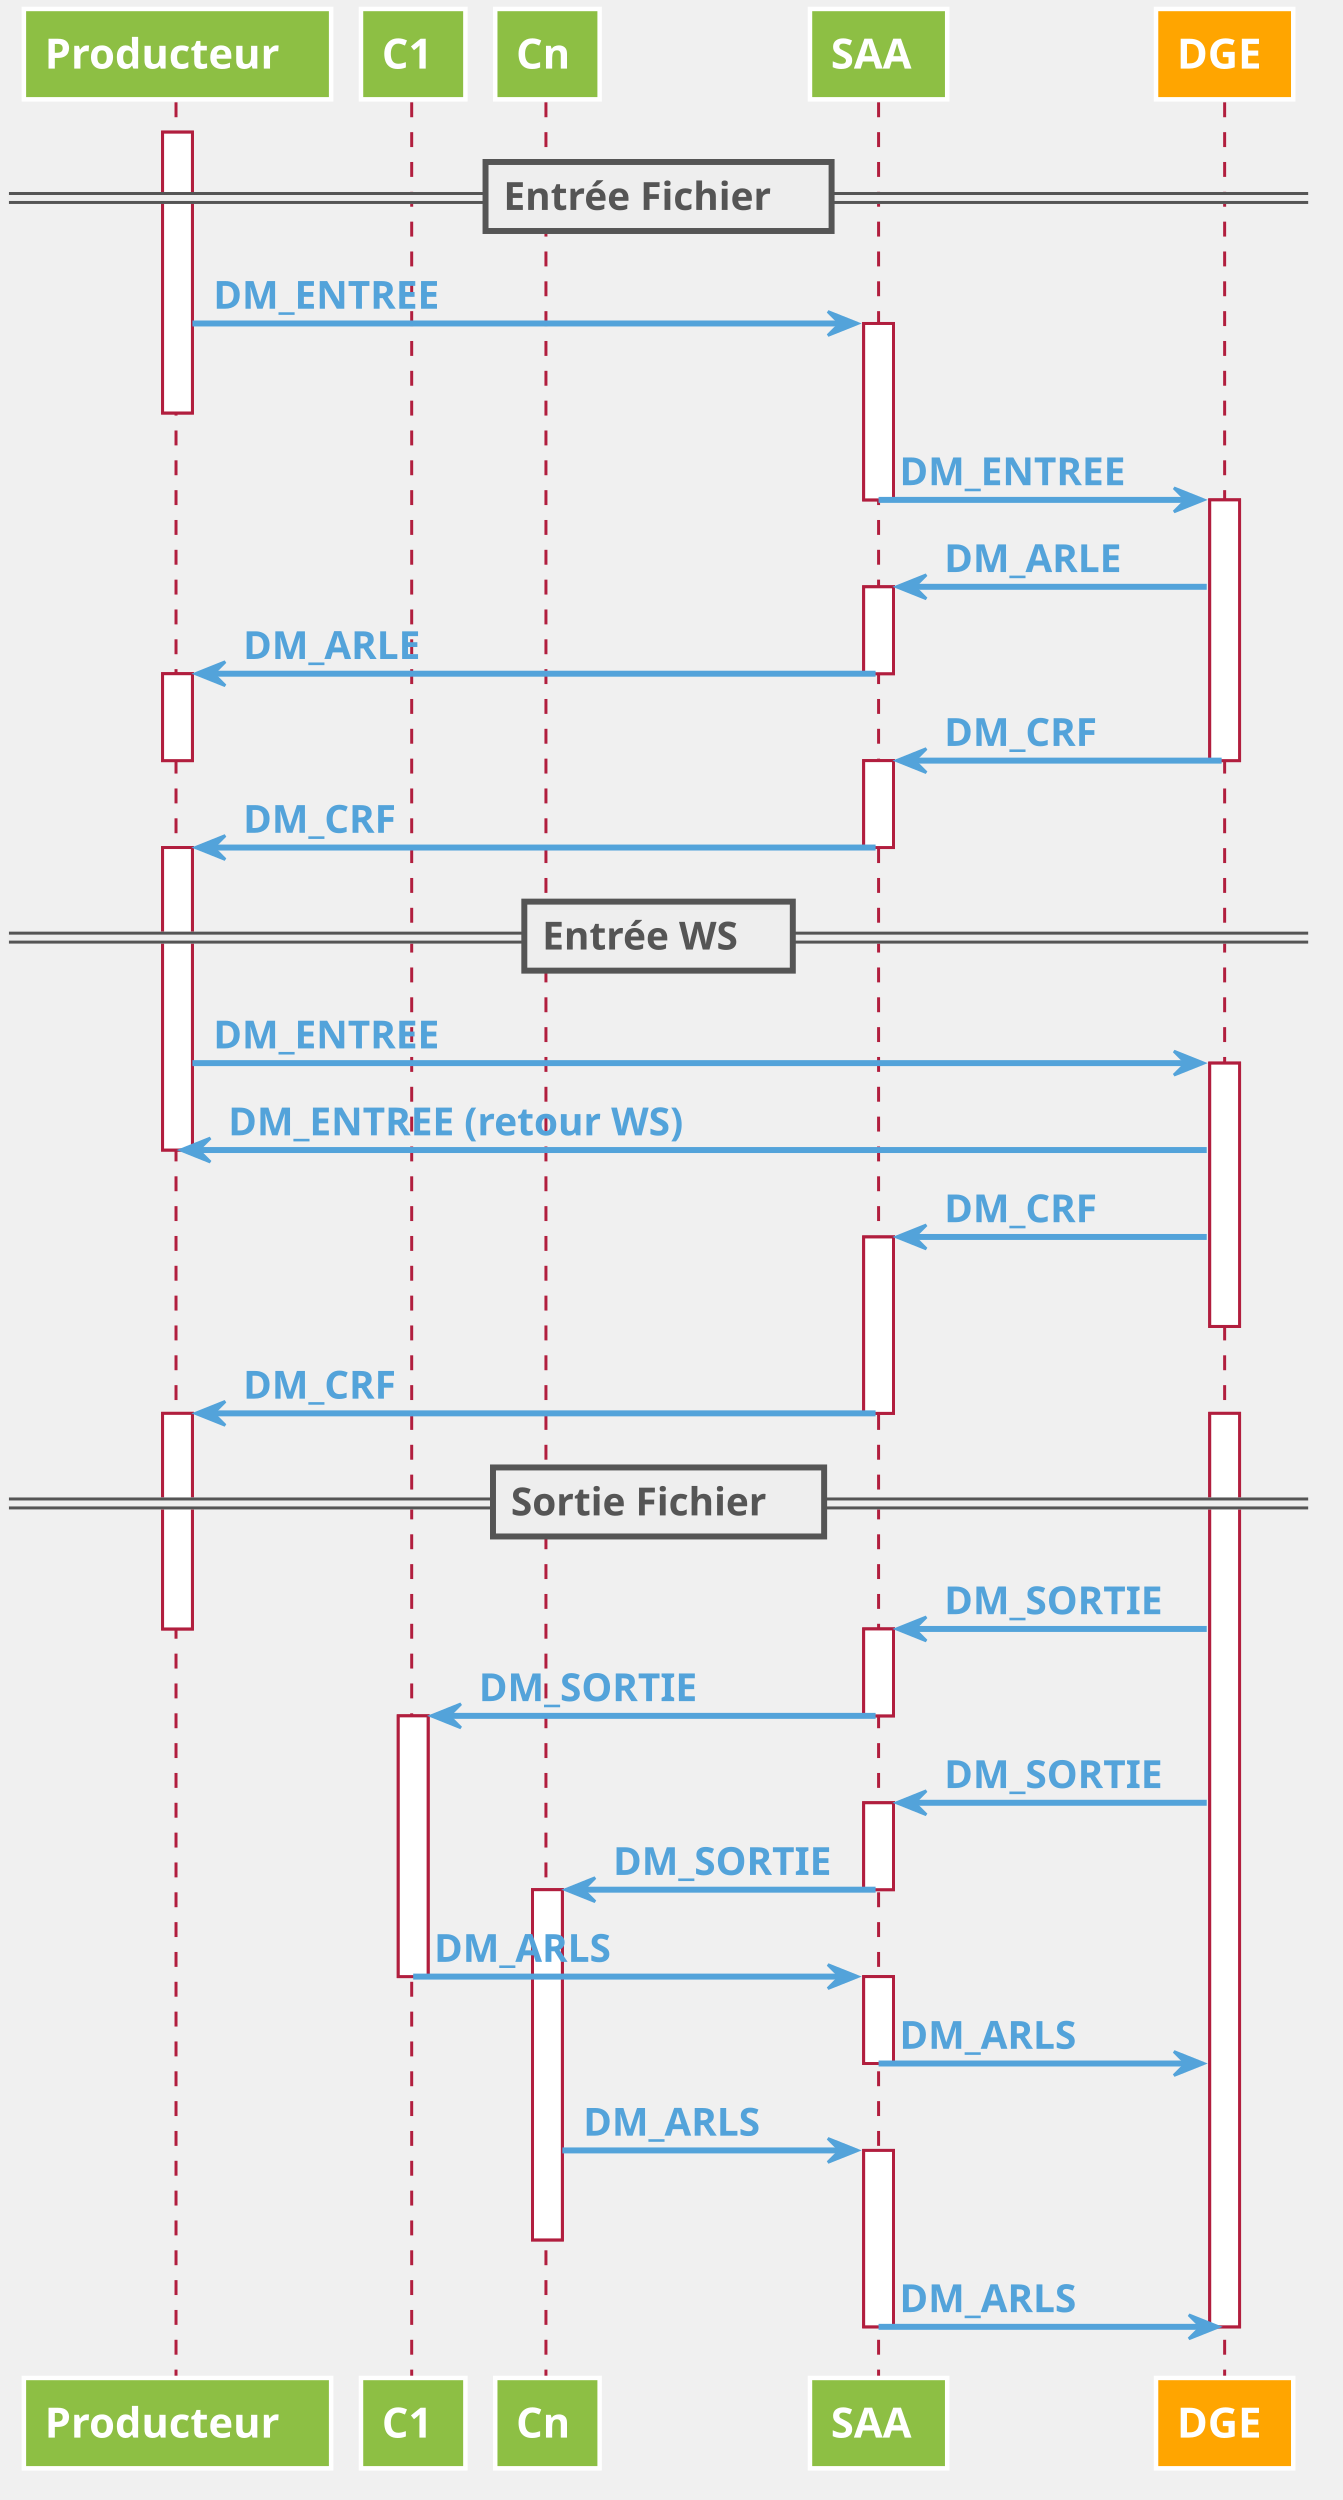
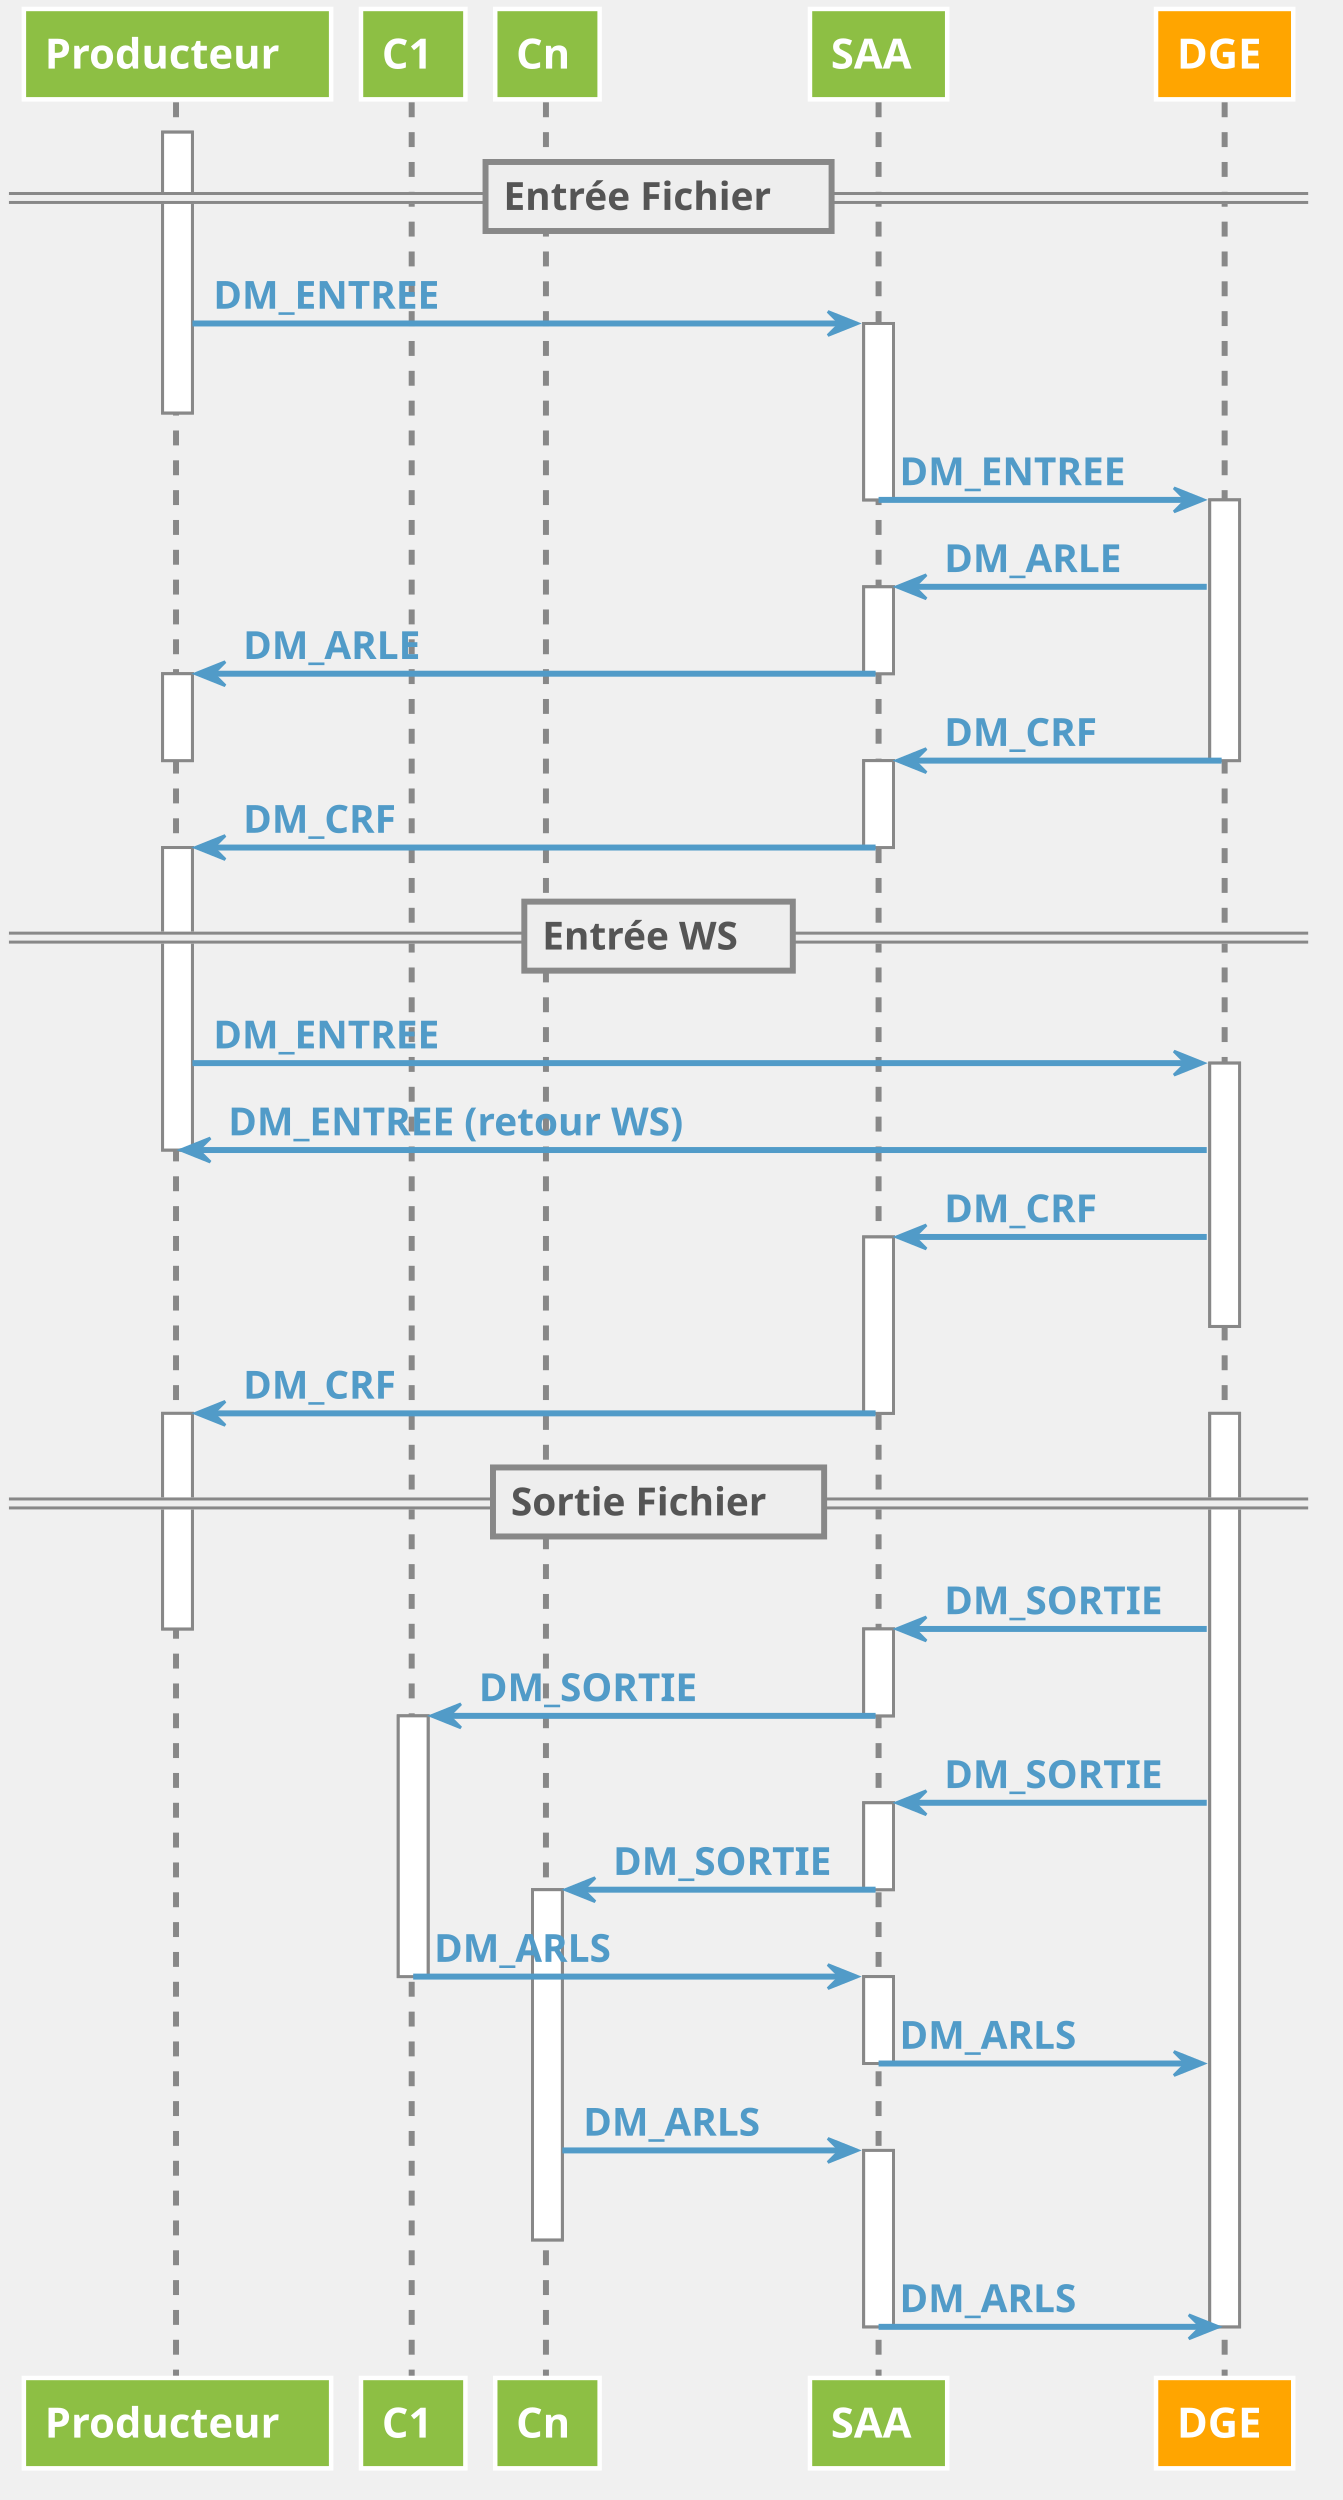
<svg xmlns="http://www.w3.org/2000/svg" contentScriptType="application/ecmascript" contentStyleType="text/css" height="838px" preserveAspectRatio="none" style="width:450px;height:838px;" version="1.1" viewBox="0 0 450 838" width="450px" zoomAndPan="magnify">
  <defs />
  <g>
-     <rect fill="#FFFFFF" height="94.133" style="stroke: #B11E3E; stroke-width: 1.0;" width="10" x="54.5" y="44.297" />
-     <rect fill="#FFFFFF" height="29.133" style="stroke: #B11E3E; stroke-width: 1.0;" width="10" x="54.5" y="225.828" />
-     <rect fill="#FFFFFF" height="101.398" style="stroke: #B11E3E; stroke-width: 1.0;" width="10" x="54.5" y="284.094" />
-     <rect fill="#FFFFFF" height="72.266" style="stroke: #B11E3E; stroke-width: 1.0;" width="10" x="54.5" y="473.758" />
-     <rect fill="#FFFFFF" height="87.398" style="stroke: #B11E3E; stroke-width: 1.0;" width="10" x="133.5" y="575.156" />
-     <rect fill="#FFFFFF" height="117.398" style="stroke: #B11E3E; stroke-width: 1.0;" width="10" x="178.5" y="633.422" />
-     <rect fill="#FFFFFF" height="59.133" style="stroke: #B11E3E; stroke-width: 1.0;" width="10" x="289.5" y="108.43" />
-     <rect fill="#FFFFFF" height="29.133" style="stroke: #B11E3E; stroke-width: 1.0;" width="10" x="289.5" y="196.695" />
-     <rect fill="#FFFFFF" height="29.133" style="stroke: #B11E3E; stroke-width: 1.0;" width="10" x="289.5" y="254.961" />
-     <rect fill="#FFFFFF" height="59.133" style="stroke: #B11E3E; stroke-width: 1.0;" width="10" x="289.5" y="414.625" />
-     <rect fill="#FFFFFF" height="29.133" style="stroke: #B11E3E; stroke-width: 1.0;" width="10" x="289.5" y="546.023" />
-     <rect fill="#FFFFFF" height="29.133" style="stroke: #B11E3E; stroke-width: 1.0;" width="10" x="289.5" y="604.289" />
-     <rect fill="#FFFFFF" height="29.133" style="stroke: #B11E3E; stroke-width: 1.0;" width="10" x="289.5" y="662.555" />
-     <rect fill="#FFFFFF" height="59.133" style="stroke: #B11E3E; stroke-width: 1.0;" width="10" x="289.5" y="720.82" />
-     <rect fill="#FFFFFF" height="87.398" style="stroke: #B11E3E; stroke-width: 1.0;" width="10" x="405.5" y="167.562" />
-     <rect fill="#FFFFFF" height="88.266" style="stroke: #B11E3E; stroke-width: 1.0;" width="10" x="405.5" y="356.359" />
-     <rect fill="#FFFFFF" height="306.195" style="stroke: #B11E3E; stroke-width: 1.0;" width="10" x="405.5" y="473.758" />
-     <line style="stroke: #B11E3E; stroke-width: 1.0; stroke-dasharray: 5.0,5.0;" x1="59" x2="59" y1="34.297" y2="798.086" />
-     <line style="stroke: #B11E3E; stroke-width: 1.0; stroke-dasharray: 5.0,5.0;" x1="138" x2="138" y1="34.297" y2="798.086" />
-     <line style="stroke: #B11E3E; stroke-width: 1.0; stroke-dasharray: 5.0,5.0;" x1="183" x2="183" y1="34.297" y2="798.086" />
-     <line style="stroke: #B11E3E; stroke-width: 1.0; stroke-dasharray: 5.0,5.0;" x1="294.5" x2="294.5" y1="34.297" y2="798.086" />
-     <line style="stroke: #B11E3E; stroke-width: 1.0; stroke-dasharray: 5.0,5.0;" x1="410.5" x2="410.5" y1="34.297" y2="798.086" />
+     <rect fill="#FFFFFF" height="94.133" style="stroke: #888888; stroke-width: 1.0;" width="10" x="54.5" y="44.297" />
+     <rect fill="#FFFFFF" height="29.133" style="stroke: #888888; stroke-width: 1.0;" width="10" x="54.5" y="225.828" />
+     <rect fill="#FFFFFF" height="101.398" style="stroke: #888888; stroke-width: 1.0;" width="10" x="54.5" y="284.094" />
+     <rect fill="#FFFFFF" height="72.266" style="stroke: #888888; stroke-width: 1.0;" width="10" x="54.5" y="473.758" />
+     <rect fill="#FFFFFF" height="87.398" style="stroke: #888888; stroke-width: 1.0;" width="10" x="133.5" y="575.156" />
+     <rect fill="#FFFFFF" height="117.398" style="stroke: #888888; stroke-width: 1.0;" width="10" x="178.5" y="633.422" />
+     <rect fill="#FFFFFF" height="59.133" style="stroke: #888888; stroke-width: 1.0;" width="10" x="289.5" y="108.43" />
+     <rect fill="#FFFFFF" height="29.133" style="stroke: #888888; stroke-width: 1.0;" width="10" x="289.5" y="196.695" />
+     <rect fill="#FFFFFF" height="29.133" style="stroke: #888888; stroke-width: 1.0;" width="10" x="289.5" y="254.961" />
+     <rect fill="#FFFFFF" height="59.133" style="stroke: #888888; stroke-width: 1.0;" width="10" x="289.5" y="414.625" />
+     <rect fill="#FFFFFF" height="29.133" style="stroke: #888888; stroke-width: 1.0;" width="10" x="289.5" y="546.023" />
+     <rect fill="#FFFFFF" height="29.133" style="stroke: #888888; stroke-width: 1.0;" width="10" x="289.5" y="604.289" />
+     <rect fill="#FFFFFF" height="29.133" style="stroke: #888888; stroke-width: 1.0;" width="10" x="289.5" y="662.555" />
+     <rect fill="#FFFFFF" height="59.133" style="stroke: #888888; stroke-width: 1.0;" width="10" x="289.5" y="720.82" />
+     <rect fill="#FFFFFF" height="87.398" style="stroke: #888888; stroke-width: 1.0;" width="10" x="405.5" y="167.562" />
+     <rect fill="#FFFFFF" height="88.266" style="stroke: #888888; stroke-width: 1.0;" width="10" x="405.5" y="356.359" />
+     <rect fill="#FFFFFF" height="306.195" style="stroke: #888888; stroke-width: 1.0;" width="10" x="405.5" y="473.758" />
+     <line style="stroke: #888888; stroke-width: 2.0; stroke-dasharray: 5.0,5.0;" x1="59" x2="59" y1="34.297" y2="798.086" />
+     <line style="stroke: #888888; stroke-width: 2.0; stroke-dasharray: 5.0,5.0;" x1="138" x2="138" y1="34.297" y2="798.086" />
+     <line style="stroke: #888888; stroke-width: 2.0; stroke-dasharray: 5.0,5.0;" x1="183" x2="183" y1="34.297" y2="798.086" />
+     <line style="stroke: #888888; stroke-width: 2.0; stroke-dasharray: 5.0,5.0;" x1="294.5" x2="294.5" y1="34.297" y2="798.086" />
+     <line style="stroke: #888888; stroke-width: 2.0; stroke-dasharray: 5.0,5.0;" x1="410.5" x2="410.5" y1="34.297" y2="798.086" />
    <rect fill="#8DBF44" height="30.297" style="stroke: #FFFFFF; stroke-width: 1.5;" width="103" x="8" y="3" />
    <text fill="#FFFFFF" font-family="sans-serif" font-size="14" font-weight="bold" lengthAdjust="spacingAndGlyphs" textLength="89" x="15" y="22.995">Producteur</text>
    <rect fill="#8DBF44" height="30.297" style="stroke: #FFFFFF; stroke-width: 1.5;" width="103" x="8" y="797.086" />
    <text fill="#FFFFFF" font-family="sans-serif" font-size="14" font-weight="bold" lengthAdjust="spacingAndGlyphs" textLength="89" x="15" y="817.081">Producteur</text>
    <rect fill="#8DBF44" height="30.297" style="stroke: #FFFFFF; stroke-width: 1.5;" width="35" x="121" y="3" />
    <text fill="#FFFFFF" font-family="sans-serif" font-size="14" font-weight="bold" lengthAdjust="spacingAndGlyphs" textLength="21" x="128" y="22.995">C1</text>
    <rect fill="#8DBF44" height="30.297" style="stroke: #FFFFFF; stroke-width: 1.5;" width="35" x="121" y="797.086" />
    <text fill="#FFFFFF" font-family="sans-serif" font-size="14" font-weight="bold" lengthAdjust="spacingAndGlyphs" textLength="21" x="128" y="817.081">C1</text>
    <rect fill="#8DBF44" height="30.297" style="stroke: #FFFFFF; stroke-width: 1.5;" width="35" x="166" y="3" />
    <text fill="#FFFFFF" font-family="sans-serif" font-size="14" font-weight="bold" lengthAdjust="spacingAndGlyphs" textLength="21" x="173" y="22.995">Cn</text>
    <rect fill="#8DBF44" height="30.297" style="stroke: #FFFFFF; stroke-width: 1.5;" width="35" x="166" y="797.086" />
    <text fill="#FFFFFF" font-family="sans-serif" font-size="14" font-weight="bold" lengthAdjust="spacingAndGlyphs" textLength="21" x="173" y="817.081">Cn</text>
    <rect fill="#8DBF44" height="30.297" style="stroke: #FFFFFF; stroke-width: 1.5;" width="46" x="271.5" y="3" />
    <text fill="#FFFFFF" font-family="sans-serif" font-size="14" font-weight="bold" lengthAdjust="spacingAndGlyphs" textLength="32" x="278.5" y="22.995">SAA</text>
    <rect fill="#8DBF44" height="30.297" style="stroke: #FFFFFF; stroke-width: 1.5;" width="46" x="271.5" y="797.086" />
    <text fill="#FFFFFF" font-family="sans-serif" font-size="14" font-weight="bold" lengthAdjust="spacingAndGlyphs" textLength="32" x="278.5" y="817.081">SAA</text>
    <rect fill="#FFA500" height="30.297" style="stroke: #FFFFFF; stroke-width: 1.5;" width="46" x="387.5" y="3" />
    <text fill="#FFFFFF" font-family="sans-serif" font-size="14" font-weight="bold" lengthAdjust="spacingAndGlyphs" textLength="32" x="394.5" y="22.995">DGE</text>
    <rect fill="#FFA500" height="30.297" style="stroke: #FFFFFF; stroke-width: 1.5;" width="46" x="387.5" y="797.086" />
    <text fill="#FFFFFF" font-family="sans-serif" font-size="14" font-weight="bold" lengthAdjust="spacingAndGlyphs" textLength="32" x="394.5" y="817.081">DGE</text>
-     <rect fill="#FFFFFF" height="94.133" style="stroke: #B11E3E; stroke-width: 1.0;" width="10" x="54.5" y="44.297" />
-     <rect fill="#FFFFFF" height="29.133" style="stroke: #B11E3E; stroke-width: 1.0;" width="10" x="54.5" y="225.828" />
-     <rect fill="#FFFFFF" height="101.398" style="stroke: #B11E3E; stroke-width: 1.0;" width="10" x="54.5" y="284.094" />
-     <rect fill="#FFFFFF" height="72.266" style="stroke: #B11E3E; stroke-width: 1.0;" width="10" x="54.5" y="473.758" />
-     <rect fill="#FFFFFF" height="87.398" style="stroke: #B11E3E; stroke-width: 1.0;" width="10" x="133.5" y="575.156" />
-     <rect fill="#FFFFFF" height="117.398" style="stroke: #B11E3E; stroke-width: 1.0;" width="10" x="178.5" y="633.422" />
-     <rect fill="#FFFFFF" height="59.133" style="stroke: #B11E3E; stroke-width: 1.0;" width="10" x="289.5" y="108.43" />
-     <rect fill="#FFFFFF" height="29.133" style="stroke: #B11E3E; stroke-width: 1.0;" width="10" x="289.5" y="196.695" />
-     <rect fill="#FFFFFF" height="29.133" style="stroke: #B11E3E; stroke-width: 1.0;" width="10" x="289.5" y="254.961" />
-     <rect fill="#FFFFFF" height="59.133" style="stroke: #B11E3E; stroke-width: 1.0;" width="10" x="289.5" y="414.625" />
-     <rect fill="#FFFFFF" height="29.133" style="stroke: #B11E3E; stroke-width: 1.0;" width="10" x="289.5" y="546.023" />
-     <rect fill="#FFFFFF" height="29.133" style="stroke: #B11E3E; stroke-width: 1.0;" width="10" x="289.5" y="604.289" />
-     <rect fill="#FFFFFF" height="29.133" style="stroke: #B11E3E; stroke-width: 1.0;" width="10" x="289.5" y="662.555" />
-     <rect fill="#FFFFFF" height="59.133" style="stroke: #B11E3E; stroke-width: 1.0;" width="10" x="289.5" y="720.82" />
-     <rect fill="#FFFFFF" height="87.398" style="stroke: #B11E3E; stroke-width: 1.0;" width="10" x="405.5" y="167.562" />
-     <rect fill="#FFFFFF" height="88.266" style="stroke: #B11E3E; stroke-width: 1.0;" width="10" x="405.5" y="356.359" />
-     <rect fill="#FFFFFF" height="306.195" style="stroke: #B11E3E; stroke-width: 1.0;" width="10" x="405.5" y="473.758" />
+     <rect fill="#FFFFFF" height="94.133" style="stroke: #888888; stroke-width: 1.0;" width="10" x="54.5" y="44.297" />
+     <rect fill="#FFFFFF" height="29.133" style="stroke: #888888; stroke-width: 1.0;" width="10" x="54.5" y="225.828" />
+     <rect fill="#FFFFFF" height="101.398" style="stroke: #888888; stroke-width: 1.0;" width="10" x="54.5" y="284.094" />
+     <rect fill="#FFFFFF" height="72.266" style="stroke: #888888; stroke-width: 1.0;" width="10" x="54.5" y="473.758" />
+     <rect fill="#FFFFFF" height="87.398" style="stroke: #888888; stroke-width: 1.0;" width="10" x="133.5" y="575.156" />
+     <rect fill="#FFFFFF" height="117.398" style="stroke: #888888; stroke-width: 1.0;" width="10" x="178.5" y="633.422" />
+     <rect fill="#FFFFFF" height="59.133" style="stroke: #888888; stroke-width: 1.0;" width="10" x="289.5" y="108.43" />
+     <rect fill="#FFFFFF" height="29.133" style="stroke: #888888; stroke-width: 1.0;" width="10" x="289.5" y="196.695" />
+     <rect fill="#FFFFFF" height="29.133" style="stroke: #888888; stroke-width: 1.0;" width="10" x="289.5" y="254.961" />
+     <rect fill="#FFFFFF" height="59.133" style="stroke: #888888; stroke-width: 1.0;" width="10" x="289.5" y="414.625" />
+     <rect fill="#FFFFFF" height="29.133" style="stroke: #888888; stroke-width: 1.0;" width="10" x="289.5" y="546.023" />
+     <rect fill="#FFFFFF" height="29.133" style="stroke: #888888; stroke-width: 1.0;" width="10" x="289.5" y="604.289" />
+     <rect fill="#FFFFFF" height="29.133" style="stroke: #888888; stroke-width: 1.0;" width="10" x="289.5" y="662.555" />
+     <rect fill="#FFFFFF" height="59.133" style="stroke: #888888; stroke-width: 1.0;" width="10" x="289.5" y="720.82" />
+     <rect fill="#FFFFFF" height="87.398" style="stroke: #888888; stroke-width: 1.0;" width="10" x="405.5" y="167.562" />
+     <rect fill="#FFFFFF" height="88.266" style="stroke: #888888; stroke-width: 1.0;" width="10" x="405.5" y="356.359" />
+     <rect fill="#FFFFFF" height="306.195" style="stroke: #888888; stroke-width: 1.0;" width="10" x="405.5" y="473.758" />
    <rect fill="#EEEEEE" height="3" style="stroke: #EEEEEE; stroke-width: 1.0;" width="435.5" x="3" y="64.863" />
-     <line style="stroke: #555555; stroke-width: 1.0;" x1="3" x2="438.5" y1="64.863" y2="64.863" />
-     <line style="stroke: #555555; stroke-width: 1.0;" x1="3" x2="438.5" y1="67.863" y2="67.863" />
-     <rect fill="#EEEEEE" height="23.133" style="stroke: #555555; stroke-width: 2.0;" width="116" x="162.75" y="54.297" />
+     <line style="stroke: #888888; stroke-width: 1.0;" x1="3" x2="438.5" y1="64.863" y2="64.863" />
+     <line style="stroke: #888888; stroke-width: 1.0;" x1="3" x2="438.5" y1="67.863" y2="67.863" />
+     <rect fill="#EEEEEE" height="23.133" style="stroke: #888888; stroke-width: 2.0;" width="116" x="162.75" y="54.297" />
    <text fill="#555555" font-family="sans-serif" font-size="13" font-weight="bold" lengthAdjust="spacingAndGlyphs" textLength="102" x="168.75" y="70.364">Entrée Fichier</text>
-     <polygon fill="#53A3DA" points="277.5,104.43,287.5,108.43,277.5,112.43,281.5,108.43" style="stroke: #53A3DA; stroke-width: 1.0;" />
-     <line style="stroke: #53A3DA; stroke-width: 2.0;" x1="64.5" x2="283.5" y1="108.43" y2="108.43" />
-     <text fill="#53A3DA" font-family="sans-serif" font-size="13" font-weight="bold" lengthAdjust="spacingAndGlyphs" textLength="87" x="71.5" y="103.497">DM_ENTREE</text>
-     <polygon fill="#53A3DA" points="393.5,163.562,403.5,167.562,393.5,171.562,397.5,167.562" style="stroke: #53A3DA; stroke-width: 1.0;" />
-     <line style="stroke: #53A3DA; stroke-width: 2.0;" x1="294.5" x2="399.5" y1="167.562" y2="167.562" />
-     <text fill="#53A3DA" font-family="sans-serif" font-size="13" font-weight="bold" lengthAdjust="spacingAndGlyphs" textLength="87" x="301.5" y="162.629">DM_ENTREE</text>
-     <polygon fill="#53A3DA" points="310.5,192.695,300.5,196.695,310.5,200.695,306.5,196.695" style="stroke: #53A3DA; stroke-width: 1.0;" />
-     <line style="stroke: #53A3DA; stroke-width: 2.0;" x1="304.5" x2="404.5" y1="196.695" y2="196.695" />
-     <text fill="#53A3DA" font-family="sans-serif" font-size="13" font-weight="bold" lengthAdjust="spacingAndGlyphs" textLength="68" x="316.5" y="191.762">DM_ARLE</text>
-     <polygon fill="#53A3DA" points="75.5,221.828,65.5,225.828,75.5,229.828,71.5,225.828" style="stroke: #53A3DA; stroke-width: 1.0;" />
-     <line style="stroke: #53A3DA; stroke-width: 2.0;" x1="69.5" x2="293.5" y1="225.828" y2="225.828" />
-     <text fill="#53A3DA" font-family="sans-serif" font-size="13" font-weight="bold" lengthAdjust="spacingAndGlyphs" textLength="68" x="81.5" y="220.895">DM_ARLE</text>
-     <polygon fill="#53A3DA" points="310.5,250.961,300.5,254.961,310.5,258.961,306.5,254.961" style="stroke: #53A3DA; stroke-width: 1.0;" />
-     <line style="stroke: #53A3DA; stroke-width: 2.0;" x1="304.5" x2="409.5" y1="254.961" y2="254.961" />
-     <text fill="#53A3DA" font-family="sans-serif" font-size="13" font-weight="bold" lengthAdjust="spacingAndGlyphs" textLength="60" x="316.5" y="250.028">DM_CRF</text>
-     <polygon fill="#53A3DA" points="75.5,280.094,65.5,284.094,75.5,288.094,71.5,284.094" style="stroke: #53A3DA; stroke-width: 1.0;" />
-     <line style="stroke: #53A3DA; stroke-width: 2.0;" x1="69.5" x2="293.5" y1="284.094" y2="284.094" />
-     <text fill="#53A3DA" font-family="sans-serif" font-size="13" font-weight="bold" lengthAdjust="spacingAndGlyphs" textLength="60" x="81.5" y="279.161">DM_CRF</text>
+     <polygon fill="#519BC8" points="277.5,104.43,287.5,108.43,277.5,112.43,281.5,108.43" style="stroke: #519BC8; stroke-width: 1.0;" />
+     <line style="stroke: #519BC8; stroke-width: 2.0;" x1="64.5" x2="283.5" y1="108.43" y2="108.43" />
+     <text fill="#519BC8" font-family="sans-serif" font-size="13" font-weight="bold" lengthAdjust="spacingAndGlyphs" textLength="87" x="71.5" y="103.497">DM_ENTREE</text>
+     <polygon fill="#519BC8" points="393.5,163.562,403.5,167.562,393.5,171.562,397.5,167.562" style="stroke: #519BC8; stroke-width: 1.0;" />
+     <line style="stroke: #519BC8; stroke-width: 2.0;" x1="294.5" x2="399.5" y1="167.562" y2="167.562" />
+     <text fill="#519BC8" font-family="sans-serif" font-size="13" font-weight="bold" lengthAdjust="spacingAndGlyphs" textLength="87" x="301.5" y="162.629">DM_ENTREE</text>
+     <polygon fill="#519BC8" points="310.5,192.695,300.5,196.695,310.5,200.695,306.5,196.695" style="stroke: #519BC8; stroke-width: 1.0;" />
+     <line style="stroke: #519BC8; stroke-width: 2.0;" x1="304.5" x2="404.5" y1="196.695" y2="196.695" />
+     <text fill="#519BC8" font-family="sans-serif" font-size="13" font-weight="bold" lengthAdjust="spacingAndGlyphs" textLength="68" x="316.5" y="191.762">DM_ARLE</text>
+     <polygon fill="#519BC8" points="75.5,221.828,65.5,225.828,75.5,229.828,71.5,225.828" style="stroke: #519BC8; stroke-width: 1.0;" />
+     <line style="stroke: #519BC8; stroke-width: 2.0;" x1="69.5" x2="293.5" y1="225.828" y2="225.828" />
+     <text fill="#519BC8" font-family="sans-serif" font-size="13" font-weight="bold" lengthAdjust="spacingAndGlyphs" textLength="68" x="81.5" y="220.895">DM_ARLE</text>
+     <polygon fill="#519BC8" points="310.5,250.961,300.5,254.961,310.5,258.961,306.5,254.961" style="stroke: #519BC8; stroke-width: 1.0;" />
+     <line style="stroke: #519BC8; stroke-width: 2.0;" x1="304.5" x2="409.5" y1="254.961" y2="254.961" />
+     <text fill="#519BC8" font-family="sans-serif" font-size="13" font-weight="bold" lengthAdjust="spacingAndGlyphs" textLength="60" x="316.5" y="250.028">DM_CRF</text>
+     <polygon fill="#519BC8" points="75.5,280.094,65.5,284.094,75.5,288.094,71.5,284.094" style="stroke: #519BC8; stroke-width: 1.0;" />
+     <line style="stroke: #519BC8; stroke-width: 2.0;" x1="69.5" x2="293.5" y1="284.094" y2="284.094" />
+     <text fill="#519BC8" font-family="sans-serif" font-size="13" font-weight="bold" lengthAdjust="spacingAndGlyphs" textLength="60" x="81.5" y="279.161">DM_CRF</text>
    <rect fill="#EEEEEE" height="3" style="stroke: #EEEEEE; stroke-width: 1.0;" width="435.5" x="3" y="312.793" />
-     <line style="stroke: #555555; stroke-width: 1.0;" x1="3" x2="438.5" y1="312.793" y2="312.793" />
-     <line style="stroke: #555555; stroke-width: 1.0;" x1="3" x2="438.5" y1="315.793" y2="315.793" />
-     <rect fill="#EEEEEE" height="23.133" style="stroke: #555555; stroke-width: 2.0;" width="90" x="175.75" y="302.227" />
+     <line style="stroke: #888888; stroke-width: 1.0;" x1="3" x2="438.5" y1="312.793" y2="312.793" />
+     <line style="stroke: #888888; stroke-width: 1.0;" x1="3" x2="438.5" y1="315.793" y2="315.793" />
+     <rect fill="#EEEEEE" height="23.133" style="stroke: #888888; stroke-width: 2.0;" width="90" x="175.75" y="302.227" />
    <text fill="#555555" font-family="sans-serif" font-size="13" font-weight="bold" lengthAdjust="spacingAndGlyphs" textLength="76" x="181.75" y="318.293">Entrée WS</text>
-     <polygon fill="#53A3DA" points="393.5,352.359,403.5,356.359,393.5,360.359,397.5,356.359" style="stroke: #53A3DA; stroke-width: 1.0;" />
-     <line style="stroke: #53A3DA; stroke-width: 2.0;" x1="64.5" x2="399.5" y1="356.359" y2="356.359" />
-     <text fill="#53A3DA" font-family="sans-serif" font-size="13" font-weight="bold" lengthAdjust="spacingAndGlyphs" textLength="87" x="71.5" y="351.426">DM_ENTREE</text>
-     <polygon fill="#53A3DA" points="70.5,381.492,60.5,385.492,70.5,389.492,66.5,385.492" style="stroke: #53A3DA; stroke-width: 1.0;" />
-     <line style="stroke: #53A3DA; stroke-width: 2.0;" x1="64.5" x2="404.5" y1="385.492" y2="385.492" />
-     <text fill="#53A3DA" font-family="sans-serif" font-size="13" font-weight="bold" lengthAdjust="spacingAndGlyphs" textLength="177" x="76.5" y="380.559">DM_ENTREE (retour WS)</text>
-     <polygon fill="#53A3DA" points="310.5,410.625,300.5,414.625,310.5,418.625,306.5,414.625" style="stroke: #53A3DA; stroke-width: 1.0;" />
-     <line style="stroke: #53A3DA; stroke-width: 2.0;" x1="304.5" x2="404.5" y1="414.625" y2="414.625" />
-     <text fill="#53A3DA" font-family="sans-serif" font-size="13" font-weight="bold" lengthAdjust="spacingAndGlyphs" textLength="60" x="316.5" y="409.692">DM_CRF</text>
-     <polygon fill="#53A3DA" points="75.5,469.758,65.5,473.758,75.5,477.758,71.5,473.758" style="stroke: #53A3DA; stroke-width: 1.0;" />
-     <line style="stroke: #53A3DA; stroke-width: 2.0;" x1="69.5" x2="293.5" y1="473.758" y2="473.758" />
-     <text fill="#53A3DA" font-family="sans-serif" font-size="13" font-weight="bold" lengthAdjust="spacingAndGlyphs" textLength="60" x="81.5" y="468.825">DM_CRF</text>
+     <polygon fill="#519BC8" points="393.5,352.359,403.5,356.359,393.5,360.359,397.5,356.359" style="stroke: #519BC8; stroke-width: 1.0;" />
+     <line style="stroke: #519BC8; stroke-width: 2.0;" x1="64.5" x2="399.5" y1="356.359" y2="356.359" />
+     <text fill="#519BC8" font-family="sans-serif" font-size="13" font-weight="bold" lengthAdjust="spacingAndGlyphs" textLength="87" x="71.5" y="351.426">DM_ENTREE</text>
+     <polygon fill="#519BC8" points="70.5,381.492,60.5,385.492,70.5,389.492,66.5,385.492" style="stroke: #519BC8; stroke-width: 1.0;" />
+     <line style="stroke: #519BC8; stroke-width: 2.0;" x1="64.5" x2="404.5" y1="385.492" y2="385.492" />
+     <text fill="#519BC8" font-family="sans-serif" font-size="13" font-weight="bold" lengthAdjust="spacingAndGlyphs" textLength="177" x="76.5" y="380.559">DM_ENTREE (retour WS)</text>
+     <polygon fill="#519BC8" points="310.5,410.625,300.5,414.625,310.5,418.625,306.5,414.625" style="stroke: #519BC8; stroke-width: 1.0;" />
+     <line style="stroke: #519BC8; stroke-width: 2.0;" x1="304.5" x2="404.5" y1="414.625" y2="414.625" />
+     <text fill="#519BC8" font-family="sans-serif" font-size="13" font-weight="bold" lengthAdjust="spacingAndGlyphs" textLength="60" x="316.5" y="409.692">DM_CRF</text>
+     <polygon fill="#519BC8" points="75.5,469.758,65.5,473.758,75.5,477.758,71.5,473.758" style="stroke: #519BC8; stroke-width: 1.0;" />
+     <line style="stroke: #519BC8; stroke-width: 2.0;" x1="69.5" x2="293.5" y1="473.758" y2="473.758" />
+     <text fill="#519BC8" font-family="sans-serif" font-size="13" font-weight="bold" lengthAdjust="spacingAndGlyphs" textLength="60" x="81.5" y="468.825">DM_CRF</text>
    <rect fill="#EEEEEE" height="3" style="stroke: #EEEEEE; stroke-width: 1.0;" width="435.5" x="3" y="502.457" />
-     <line style="stroke: #555555; stroke-width: 1.0;" x1="3" x2="438.5" y1="502.457" y2="502.457" />
-     <line style="stroke: #555555; stroke-width: 1.0;" x1="3" x2="438.5" y1="505.457" y2="505.457" />
-     <rect fill="#EEEEEE" height="23.133" style="stroke: #555555; stroke-width: 2.0;" width="111" x="165.25" y="491.891" />
+     <line style="stroke: #888888; stroke-width: 1.0;" x1="3" x2="438.5" y1="502.457" y2="502.457" />
+     <line style="stroke: #888888; stroke-width: 1.0;" x1="3" x2="438.5" y1="505.457" y2="505.457" />
+     <rect fill="#EEEEEE" height="23.133" style="stroke: #888888; stroke-width: 2.0;" width="111" x="165.25" y="491.891" />
    <text fill="#555555" font-family="sans-serif" font-size="13" font-weight="bold" lengthAdjust="spacingAndGlyphs" textLength="97" x="171.25" y="507.957">Sortie Fichier</text>
-     <polygon fill="#53A3DA" points="310.5,542.023,300.5,546.023,310.5,550.023,306.5,546.023" style="stroke: #53A3DA; stroke-width: 1.0;" />
-     <line style="stroke: #53A3DA; stroke-width: 2.0;" x1="304.5" x2="404.5" y1="546.023" y2="546.023" />
-     <text fill="#53A3DA" font-family="sans-serif" font-size="13" font-weight="bold" lengthAdjust="spacingAndGlyphs" textLength="82" x="316.5" y="541.09">DM_SORTIE</text>
-     <polygon fill="#53A3DA" points="154.5,571.156,144.5,575.156,154.5,579.156,150.5,575.156" style="stroke: #53A3DA; stroke-width: 1.0;" />
-     <line style="stroke: #53A3DA; stroke-width: 2.0;" x1="148.5" x2="293.5" y1="575.156" y2="575.156" />
-     <text fill="#53A3DA" font-family="sans-serif" font-size="13" font-weight="bold" lengthAdjust="spacingAndGlyphs" textLength="82" x="160.5" y="570.223">DM_SORTIE</text>
-     <polygon fill="#53A3DA" points="310.5,600.289,300.5,604.289,310.5,608.289,306.5,604.289" style="stroke: #53A3DA; stroke-width: 1.0;" />
-     <line style="stroke: #53A3DA; stroke-width: 2.0;" x1="304.5" x2="404.5" y1="604.289" y2="604.289" />
-     <text fill="#53A3DA" font-family="sans-serif" font-size="13" font-weight="bold" lengthAdjust="spacingAndGlyphs" textLength="82" x="316.5" y="599.356">DM_SORTIE</text>
-     <polygon fill="#53A3DA" points="199.5,629.422,189.5,633.422,199.5,637.422,195.5,633.422" style="stroke: #53A3DA; stroke-width: 1.0;" />
-     <line style="stroke: #53A3DA; stroke-width: 2.0;" x1="193.5" x2="293.5" y1="633.422" y2="633.422" />
-     <text fill="#53A3DA" font-family="sans-serif" font-size="13" font-weight="bold" lengthAdjust="spacingAndGlyphs" textLength="82" x="205.5" y="628.489">DM_SORTIE</text>
-     <polygon fill="#53A3DA" points="277.5,658.555,287.5,662.555,277.5,666.555,281.5,662.555" style="stroke: #53A3DA; stroke-width: 1.0;" />
-     <line style="stroke: #53A3DA; stroke-width: 2.0;" x1="138.5" x2="283.5" y1="662.555" y2="662.555" />
-     <text fill="#53A3DA" font-family="sans-serif" font-size="13" font-weight="bold" lengthAdjust="spacingAndGlyphs" textLength="68" x="145.5" y="657.622">DM_ARLS</text>
-     <polygon fill="#53A3DA" points="393.5,687.688,403.5,691.688,393.5,695.688,397.5,691.688" style="stroke: #53A3DA; stroke-width: 1.0;" />
-     <line style="stroke: #53A3DA; stroke-width: 2.0;" x1="294.5" x2="399.5" y1="691.688" y2="691.688" />
-     <text fill="#53A3DA" font-family="sans-serif" font-size="13" font-weight="bold" lengthAdjust="spacingAndGlyphs" textLength="68" x="301.5" y="686.754">DM_ARLS</text>
-     <polygon fill="#53A3DA" points="277.5,716.82,287.5,720.82,277.5,724.82,281.5,720.82" style="stroke: #53A3DA; stroke-width: 1.0;" />
-     <line style="stroke: #53A3DA; stroke-width: 2.0;" x1="188.5" x2="283.5" y1="720.82" y2="720.82" />
-     <text fill="#53A3DA" font-family="sans-serif" font-size="13" font-weight="bold" lengthAdjust="spacingAndGlyphs" textLength="68" x="195.5" y="715.887">DM_ARLS</text>
-     <polygon fill="#53A3DA" points="398.5,775.953,408.5,779.953,398.5,783.953,402.5,779.953" style="stroke: #53A3DA; stroke-width: 1.0;" />
-     <line style="stroke: #53A3DA; stroke-width: 2.0;" x1="294.5" x2="404.5" y1="779.953" y2="779.953" />
-     <text fill="#53A3DA" font-family="sans-serif" font-size="13" font-weight="bold" lengthAdjust="spacingAndGlyphs" textLength="68" x="301.5" y="775.02">DM_ARLS</text>
+     <polygon fill="#519BC8" points="310.5,542.023,300.5,546.023,310.5,550.023,306.5,546.023" style="stroke: #519BC8; stroke-width: 1.0;" />
+     <line style="stroke: #519BC8; stroke-width: 2.0;" x1="304.5" x2="404.5" y1="546.023" y2="546.023" />
+     <text fill="#519BC8" font-family="sans-serif" font-size="13" font-weight="bold" lengthAdjust="spacingAndGlyphs" textLength="82" x="316.5" y="541.09">DM_SORTIE</text>
+     <polygon fill="#519BC8" points="154.5,571.156,144.5,575.156,154.5,579.156,150.5,575.156" style="stroke: #519BC8; stroke-width: 1.0;" />
+     <line style="stroke: #519BC8; stroke-width: 2.0;" x1="148.5" x2="293.5" y1="575.156" y2="575.156" />
+     <text fill="#519BC8" font-family="sans-serif" font-size="13" font-weight="bold" lengthAdjust="spacingAndGlyphs" textLength="82" x="160.5" y="570.223">DM_SORTIE</text>
+     <polygon fill="#519BC8" points="310.5,600.289,300.5,604.289,310.5,608.289,306.5,604.289" style="stroke: #519BC8; stroke-width: 1.0;" />
+     <line style="stroke: #519BC8; stroke-width: 2.0;" x1="304.5" x2="404.5" y1="604.289" y2="604.289" />
+     <text fill="#519BC8" font-family="sans-serif" font-size="13" font-weight="bold" lengthAdjust="spacingAndGlyphs" textLength="82" x="316.5" y="599.356">DM_SORTIE</text>
+     <polygon fill="#519BC8" points="199.5,629.422,189.5,633.422,199.5,637.422,195.5,633.422" style="stroke: #519BC8; stroke-width: 1.0;" />
+     <line style="stroke: #519BC8; stroke-width: 2.0;" x1="193.5" x2="293.5" y1="633.422" y2="633.422" />
+     <text fill="#519BC8" font-family="sans-serif" font-size="13" font-weight="bold" lengthAdjust="spacingAndGlyphs" textLength="82" x="205.5" y="628.489">DM_SORTIE</text>
+     <polygon fill="#519BC8" points="277.5,658.555,287.5,662.555,277.5,666.555,281.5,662.555" style="stroke: #519BC8; stroke-width: 1.0;" />
+     <line style="stroke: #519BC8; stroke-width: 2.0;" x1="138.5" x2="283.5" y1="662.555" y2="662.555" />
+     <text fill="#519BC8" font-family="sans-serif" font-size="13" font-weight="bold" lengthAdjust="spacingAndGlyphs" textLength="68" x="145.5" y="657.622">DM_ARLS</text>
+     <polygon fill="#519BC8" points="393.5,687.688,403.5,691.688,393.5,695.688,397.5,691.688" style="stroke: #519BC8; stroke-width: 1.0;" />
+     <line style="stroke: #519BC8; stroke-width: 2.0;" x1="294.5" x2="399.5" y1="691.688" y2="691.688" />
+     <text fill="#519BC8" font-family="sans-serif" font-size="13" font-weight="bold" lengthAdjust="spacingAndGlyphs" textLength="68" x="301.5" y="686.754">DM_ARLS</text>
+     <polygon fill="#519BC8" points="277.5,716.82,287.5,720.82,277.5,724.82,281.5,720.82" style="stroke: #519BC8; stroke-width: 1.0;" />
+     <line style="stroke: #519BC8; stroke-width: 2.0;" x1="188.5" x2="283.5" y1="720.82" y2="720.82" />
+     <text fill="#519BC8" font-family="sans-serif" font-size="13" font-weight="bold" lengthAdjust="spacingAndGlyphs" textLength="68" x="195.5" y="715.887">DM_ARLS</text>
+     <polygon fill="#519BC8" points="398.5,775.953,408.5,779.953,398.5,783.953,402.5,779.953" style="stroke: #519BC8; stroke-width: 1.0;" />
+     <line style="stroke: #519BC8; stroke-width: 2.0;" x1="294.5" x2="404.5" y1="779.953" y2="779.953" />
+     <text fill="#519BC8" font-family="sans-serif" font-size="13" font-weight="bold" lengthAdjust="spacingAndGlyphs" textLength="68" x="301.5" y="775.02">DM_ARLS</text>
  </g>
</svg>
